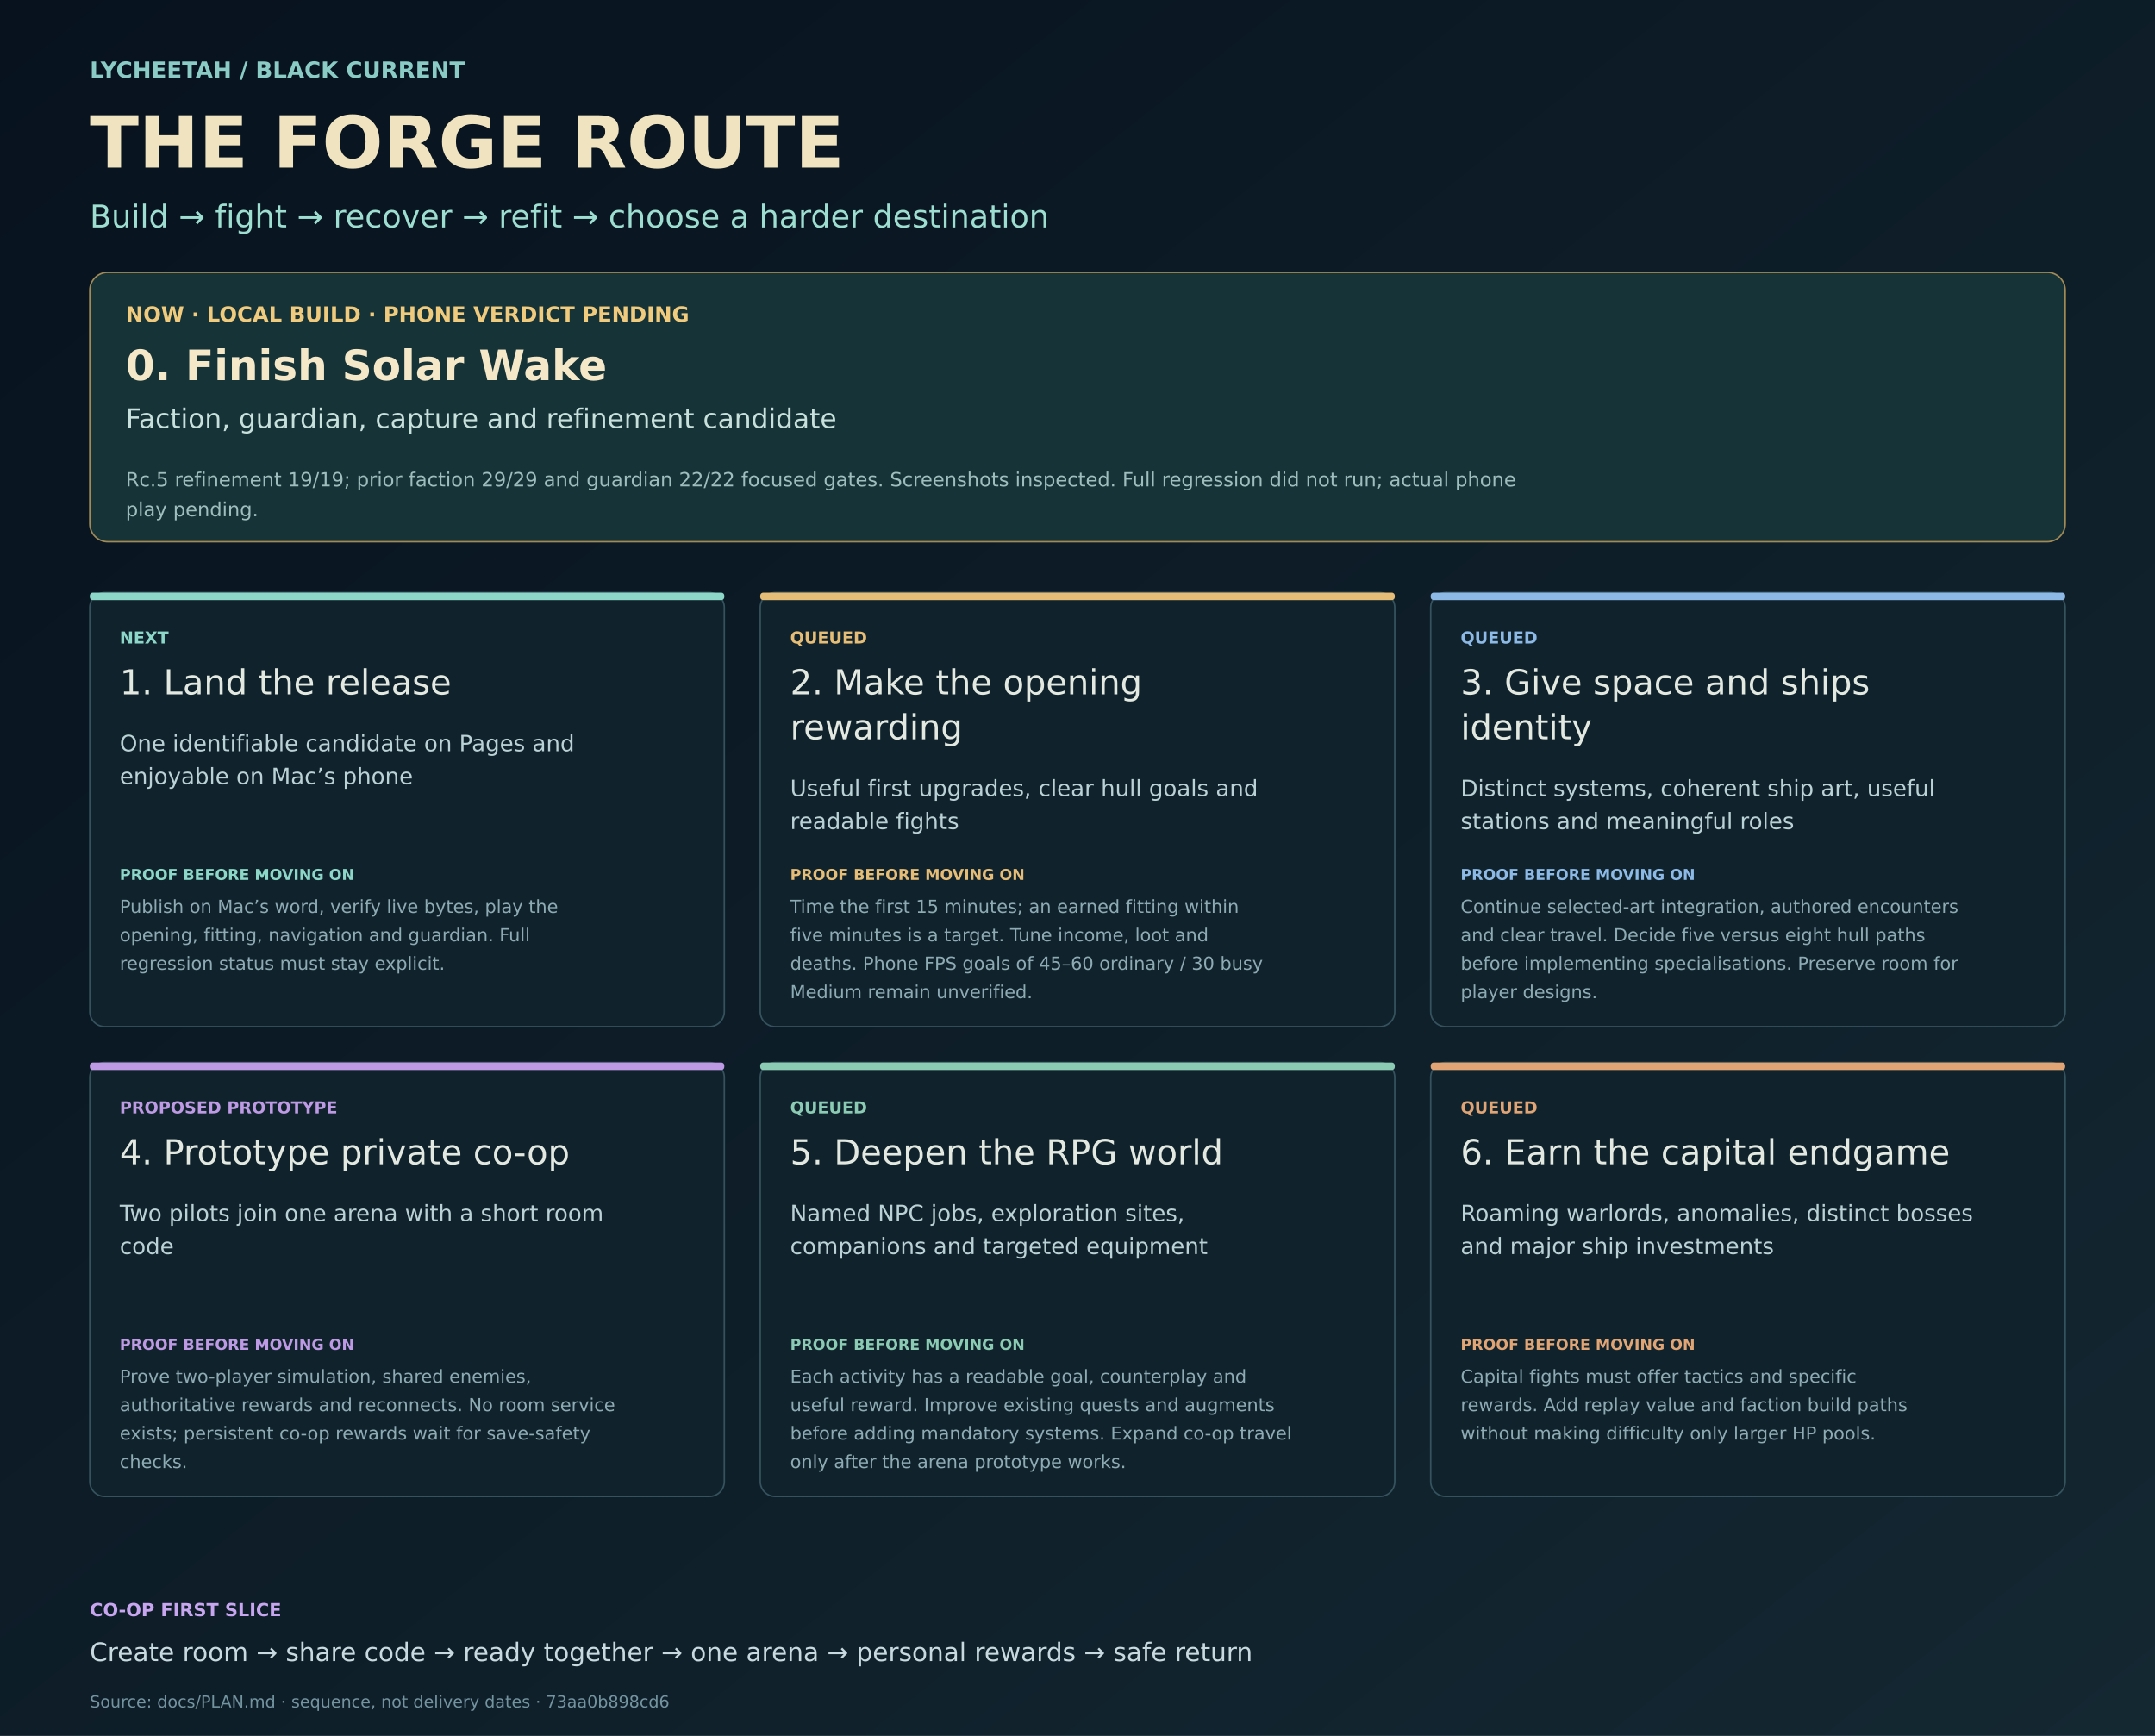
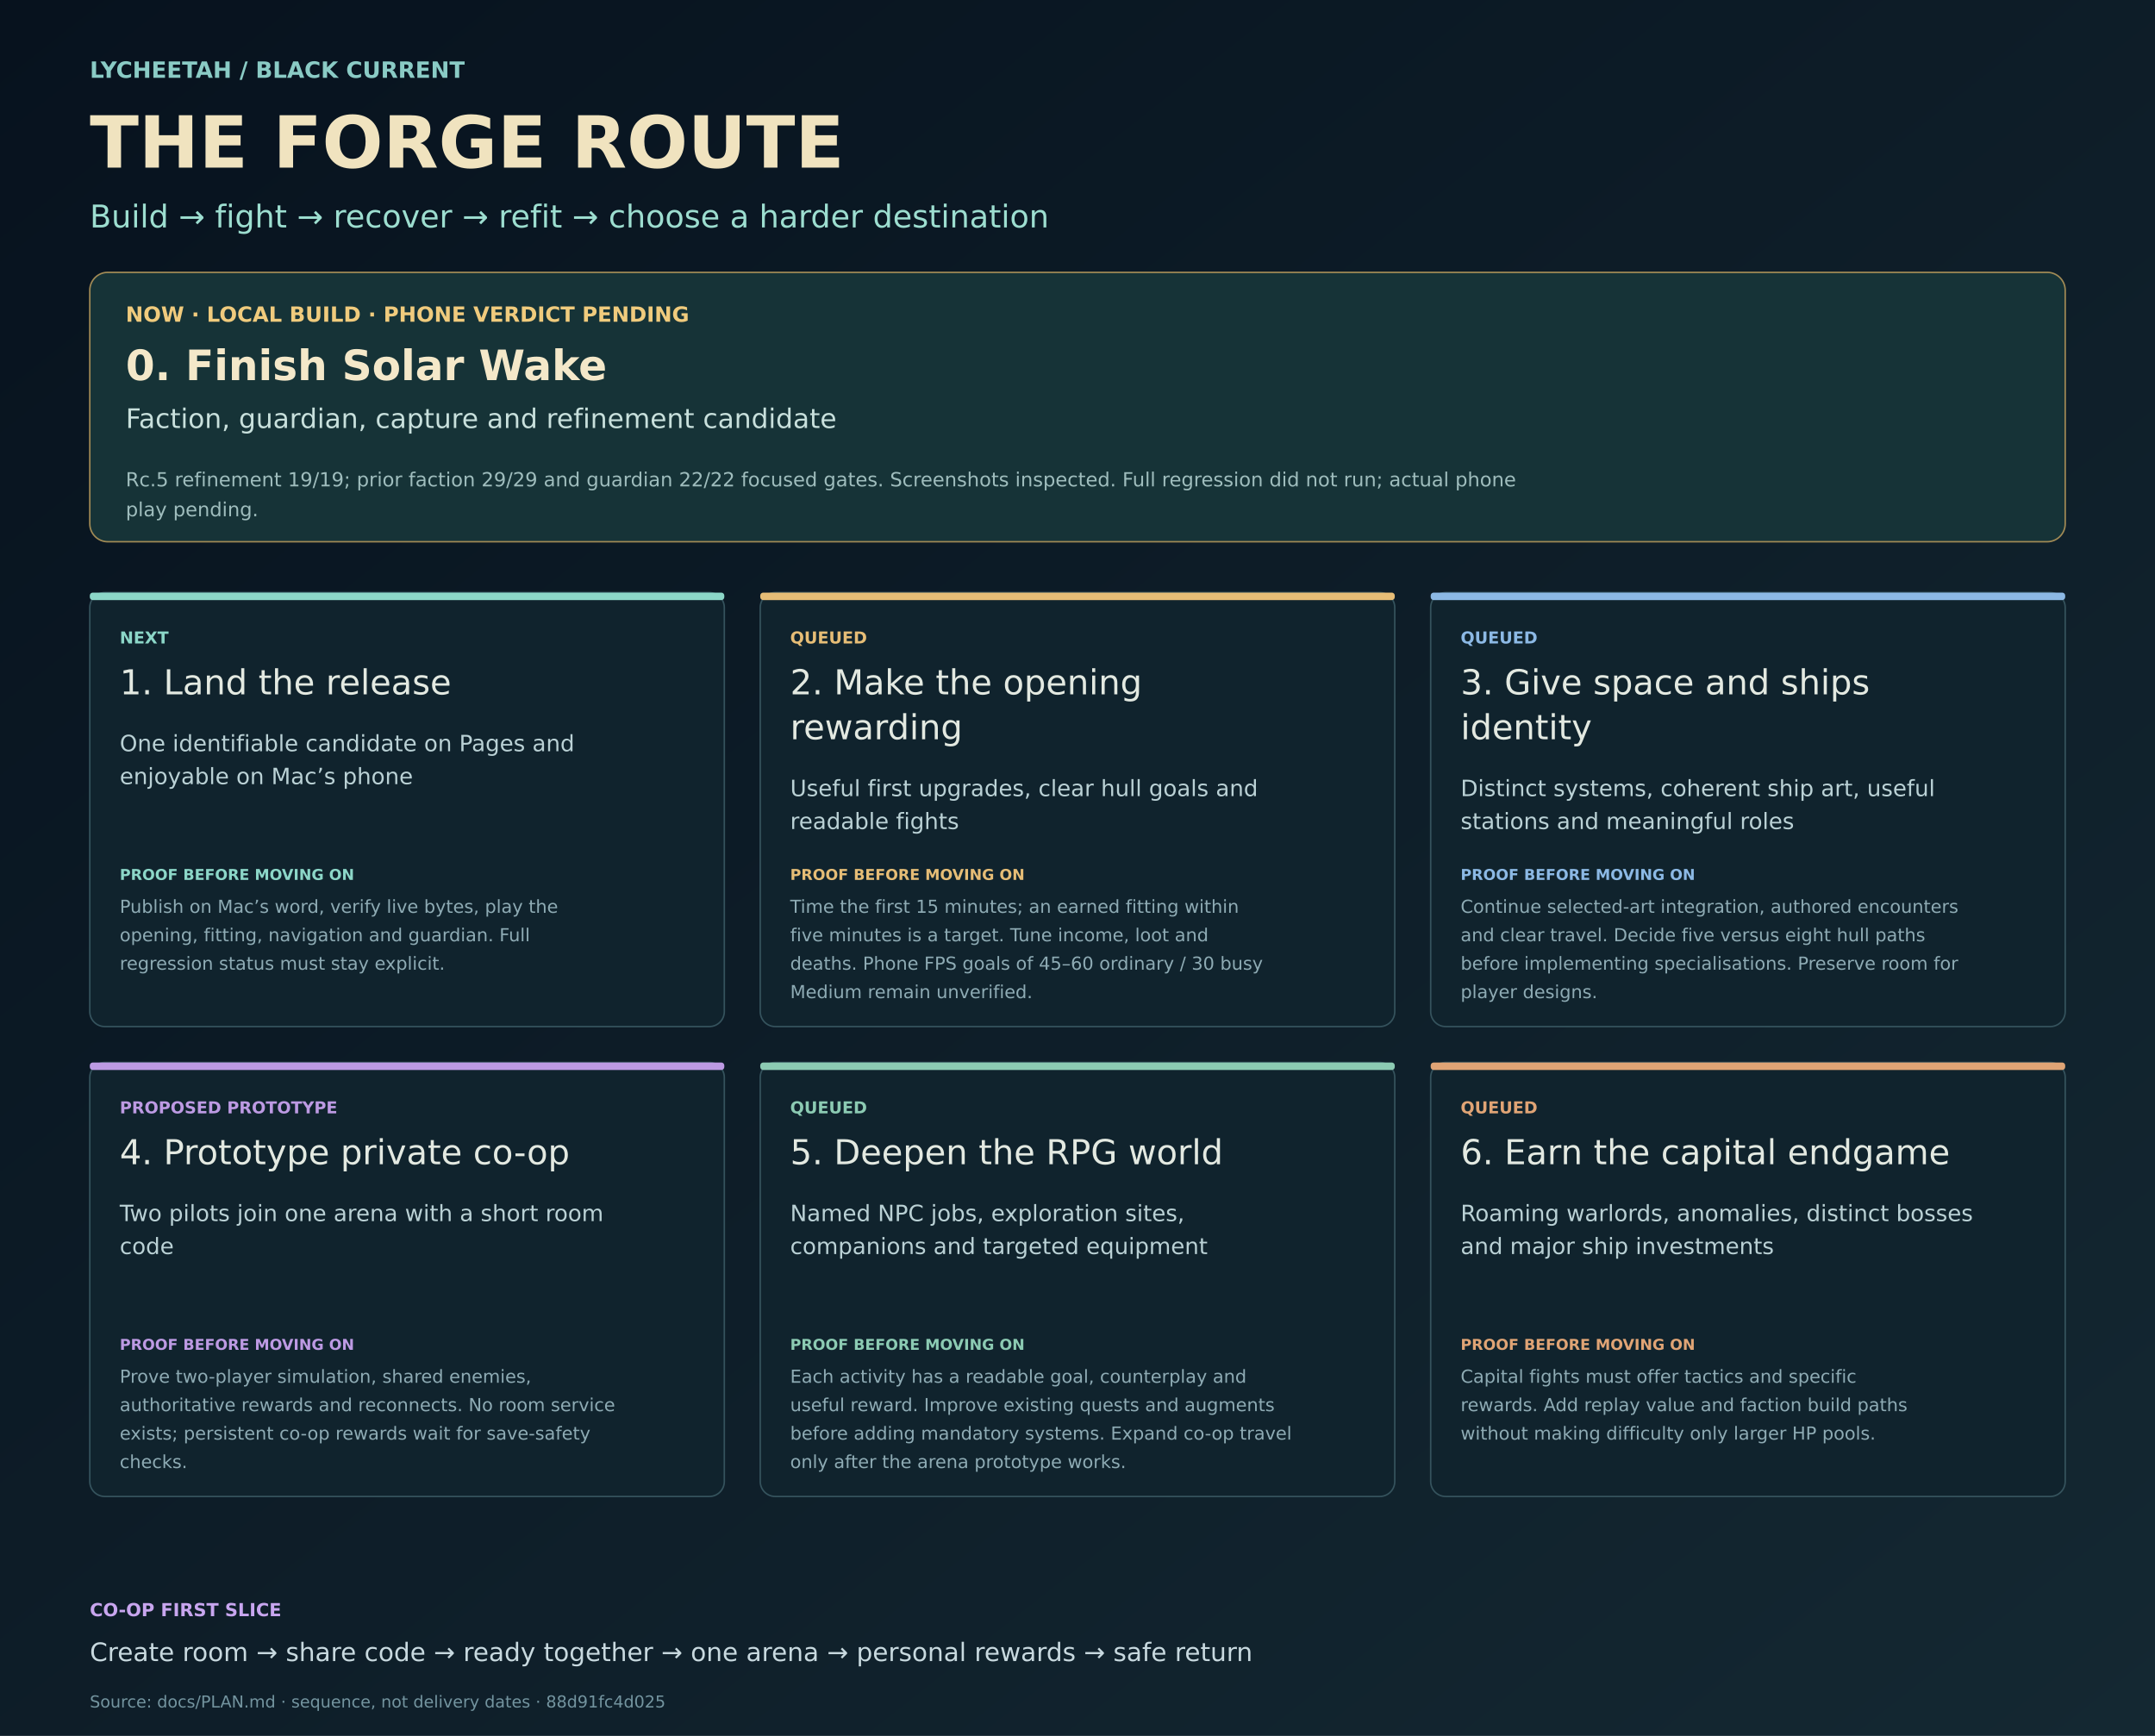
<svg xmlns="http://www.w3.org/2000/svg" width="1440" height="1160" viewBox="0 0 1440 1160">
  <defs>
    <linearGradient id="bg" x2="1" y2="1">
      <stop stop-color="#07121e" />
      <stop offset="1" stop-color="#142832" />
    </linearGradient>
  </defs>
  <rect width="1440" height="1160" fill="url(#bg)" />
  <text x="60" y="52" fill="#8acbc5" font-family="DejaVu Sans,sans-serif" font-size="15" font-weight="700">LYCHEETAH / BLACK CURRENT</text>
  <text x="60" y="112" fill="#f0e3bf" font-family="DejaVu Sans,sans-serif" font-size="48" font-weight="700">THE FORGE ROUTE</text>
  <text x="60" y="152" fill="#9dded0" font-family="DejaVu Sans,sans-serif" font-size="21" font-weight="400">Build → fight → recover → refit → choose a harder destination</text>
  <rect x="60" y="182" width="1320" height="180" rx="12" fill="#163337" stroke="#a18a55" />
  <text x="84" y="215" fill="#f0cb7d" font-family="DejaVu Sans,sans-serif" font-size="14" font-weight="700">NOW · LOCAL BUILD · PHONE VERDICT PENDING</text>
  <text x="84" y="254" fill="#f4e8c9" font-family="DejaVu Sans,sans-serif" font-size="28" font-weight="700">0. Finish Solar Wake</text>
  <text x="84" y="286" fill="#c8e0dc" font-family="DejaVu Sans,sans-serif" font-size="18" font-weight="400">Faction, guardian, capture and refinement candidate</text>
  <text x="84" y="325" fill="#9fbdbd" font-family="DejaVu Sans,sans-serif" font-size="13" font-weight="400">Rc.5 refinement 19/19; prior faction 29/29 and guardian 22/22 focused gates. Screenshots inspected. Full regression did not run; actual phone</text>
  <text x="84" y="345" fill="#9fbdbd" font-family="DejaVu Sans,sans-serif" font-size="13" font-weight="400">play pending.</text>
  <rect x="60" y="396" width="424" height="290" rx="10" fill="#10232d" stroke="#35535d" />
  <rect x="60" y="396" width="424" height="5" rx="2" fill="#8cd7c8" />
  <text x="80" y="430" fill="#8cd7c8" font-family="DejaVu Sans,sans-serif" font-size="11" font-weight="700">NEXT</text>
  <text x="80" y="464" fill="#e3e9e1" font-family="DejaVu Sans,sans-serif" font-size="23" font-weight="400">1. Land the release</text>
  <text x="80" y="502" fill="#bad1d5" font-family="DejaVu Sans,sans-serif" font-size="15" font-weight="400">One identifiable candidate on Pages and</text>
  <text x="80" y="524" fill="#bad1d5" font-family="DejaVu Sans,sans-serif" font-size="15" font-weight="400">enjoyable on Mac’s phone</text>
  <text x="80" y="588" fill="#8cd7c8" font-family="DejaVu Sans,sans-serif" font-size="10" font-weight="700">PROOF BEFORE MOVING ON</text>
  <text x="80" y="610" fill="#8eabb4" font-family="DejaVu Sans,sans-serif" font-size="12" font-weight="400">Publish on Mac’s word, verify live bytes, play the</text>
  <text x="80" y="629" fill="#8eabb4" font-family="DejaVu Sans,sans-serif" font-size="12" font-weight="400">opening, fitting, navigation and guardian. Full</text>
  <text x="80" y="648" fill="#8eabb4" font-family="DejaVu Sans,sans-serif" font-size="12" font-weight="400">regression status must stay explicit.</text>
  <rect x="508" y="396" width="424" height="290" rx="10" fill="#10232d" stroke="#35535d" />
  <rect x="508" y="396" width="424" height="5" rx="2" fill="#e6bd76" />
  <text x="528" y="430" fill="#e6bd76" font-family="DejaVu Sans,sans-serif" font-size="11" font-weight="700">QUEUED</text>
  <text x="528" y="464" fill="#e3e9e1" font-family="DejaVu Sans,sans-serif" font-size="23" font-weight="400">2. Make the opening</text>
  <text x="528" y="494" fill="#e3e9e1" font-family="DejaVu Sans,sans-serif" font-size="23" font-weight="400">rewarding</text>
  <text x="528" y="532" fill="#bad1d5" font-family="DejaVu Sans,sans-serif" font-size="15" font-weight="400">Useful first upgrades, clear hull goals and</text>
  <text x="528" y="554" fill="#bad1d5" font-family="DejaVu Sans,sans-serif" font-size="15" font-weight="400">readable fights</text>
  <text x="528" y="588" fill="#e6bd76" font-family="DejaVu Sans,sans-serif" font-size="10" font-weight="700">PROOF BEFORE MOVING ON</text>
  <text x="528" y="610" fill="#8eabb4" font-family="DejaVu Sans,sans-serif" font-size="12" font-weight="400">Time the first 15 minutes; an earned fitting within</text>
  <text x="528" y="629" fill="#8eabb4" font-family="DejaVu Sans,sans-serif" font-size="12" font-weight="400">five minutes is a target. Tune income, loot and</text>
  <text x="528" y="648" fill="#8eabb4" font-family="DejaVu Sans,sans-serif" font-size="12" font-weight="400">deaths. Phone FPS goals of 45–60 ordinary / 30 busy</text>
  <text x="528" y="667" fill="#8eabb4" font-family="DejaVu Sans,sans-serif" font-size="12" font-weight="400">Medium remain unverified.</text>
  <rect x="956" y="396" width="424" height="290" rx="10" fill="#10232d" stroke="#35535d" />
  <rect x="956" y="396" width="424" height="5" rx="2" fill="#8cb9e5" />
  <text x="976" y="430" fill="#8cb9e5" font-family="DejaVu Sans,sans-serif" font-size="11" font-weight="700">QUEUED</text>
  <text x="976" y="464" fill="#e3e9e1" font-family="DejaVu Sans,sans-serif" font-size="23" font-weight="400">3. Give space and ships</text>
  <text x="976" y="494" fill="#e3e9e1" font-family="DejaVu Sans,sans-serif" font-size="23" font-weight="400">identity</text>
  <text x="976" y="532" fill="#bad1d5" font-family="DejaVu Sans,sans-serif" font-size="15" font-weight="400">Distinct systems, coherent ship art, useful</text>
  <text x="976" y="554" fill="#bad1d5" font-family="DejaVu Sans,sans-serif" font-size="15" font-weight="400">stations and meaningful roles</text>
  <text x="976" y="588" fill="#8cb9e5" font-family="DejaVu Sans,sans-serif" font-size="10" font-weight="700">PROOF BEFORE MOVING ON</text>
  <text x="976" y="610" fill="#8eabb4" font-family="DejaVu Sans,sans-serif" font-size="12" font-weight="400">Continue selected-art integration, authored encounters</text>
  <text x="976" y="629" fill="#8eabb4" font-family="DejaVu Sans,sans-serif" font-size="12" font-weight="400">and clear travel. Decide five versus eight hull paths</text>
  <text x="976" y="648" fill="#8eabb4" font-family="DejaVu Sans,sans-serif" font-size="12" font-weight="400">before implementing specialisations. Preserve room for</text>
  <text x="976" y="667" fill="#8eabb4" font-family="DejaVu Sans,sans-serif" font-size="12" font-weight="400">player designs.</text>
  <rect x="60" y="710" width="424" height="290" rx="10" fill="#10232d" stroke="#35535d" />
  <rect x="60" y="710" width="424" height="5" rx="2" fill="#bd9ae3" />
  <text x="80" y="744" fill="#bd9ae3" font-family="DejaVu Sans,sans-serif" font-size="11" font-weight="700">PROPOSED PROTOTYPE</text>
  <text x="80" y="778" fill="#e3e9e1" font-family="DejaVu Sans,sans-serif" font-size="23" font-weight="400">4. Prototype private co-op</text>
  <text x="80" y="816" fill="#bad1d5" font-family="DejaVu Sans,sans-serif" font-size="15" font-weight="400">Two pilots join one arena with a short room</text>
  <text x="80" y="838" fill="#bad1d5" font-family="DejaVu Sans,sans-serif" font-size="15" font-weight="400">code</text>
  <text x="80" y="902" fill="#bd9ae3" font-family="DejaVu Sans,sans-serif" font-size="10" font-weight="700">PROOF BEFORE MOVING ON</text>
  <text x="80" y="924" fill="#8eabb4" font-family="DejaVu Sans,sans-serif" font-size="12" font-weight="400">Prove two-player simulation, shared enemies,</text>
  <text x="80" y="943" fill="#8eabb4" font-family="DejaVu Sans,sans-serif" font-size="12" font-weight="400">authoritative rewards and reconnects. No room service</text>
  <text x="80" y="962" fill="#8eabb4" font-family="DejaVu Sans,sans-serif" font-size="12" font-weight="400">exists; persistent co-op rewards wait for save-safety</text>
  <text x="80" y="981" fill="#8eabb4" font-family="DejaVu Sans,sans-serif" font-size="12" font-weight="400">checks.</text>
  <rect x="508" y="710" width="424" height="290" rx="10" fill="#10232d" stroke="#35535d" />
  <rect x="508" y="710" width="424" height="5" rx="2" fill="#8ccbb3" />
  <text x="528" y="744" fill="#8ccbb3" font-family="DejaVu Sans,sans-serif" font-size="11" font-weight="700">QUEUED</text>
  <text x="528" y="778" fill="#e3e9e1" font-family="DejaVu Sans,sans-serif" font-size="23" font-weight="400">5. Deepen the RPG world</text>
  <text x="528" y="816" fill="#bad1d5" font-family="DejaVu Sans,sans-serif" font-size="15" font-weight="400">Named NPC jobs, exploration sites,</text>
  <text x="528" y="838" fill="#bad1d5" font-family="DejaVu Sans,sans-serif" font-size="15" font-weight="400">companions and targeted equipment</text>
  <text x="528" y="902" fill="#8ccbb3" font-family="DejaVu Sans,sans-serif" font-size="10" font-weight="700">PROOF BEFORE MOVING ON</text>
  <text x="528" y="924" fill="#8eabb4" font-family="DejaVu Sans,sans-serif" font-size="12" font-weight="400">Each activity has a readable goal, counterplay and</text>
  <text x="528" y="943" fill="#8eabb4" font-family="DejaVu Sans,sans-serif" font-size="12" font-weight="400">useful reward. Improve existing quests and augments</text>
  <text x="528" y="962" fill="#8eabb4" font-family="DejaVu Sans,sans-serif" font-size="12" font-weight="400">before adding mandatory systems. Expand co-op travel</text>
  <text x="528" y="981" fill="#8eabb4" font-family="DejaVu Sans,sans-serif" font-size="12" font-weight="400">only after the arena prototype works.</text>
  <rect x="956" y="710" width="424" height="290" rx="10" fill="#10232d" stroke="#35535d" />
  <rect x="956" y="710" width="424" height="5" rx="2" fill="#e0a475" />
  <text x="976" y="744" fill="#e0a475" font-family="DejaVu Sans,sans-serif" font-size="11" font-weight="700">QUEUED</text>
  <text x="976" y="778" fill="#e3e9e1" font-family="DejaVu Sans,sans-serif" font-size="23" font-weight="400">6. Earn the capital endgame</text>
  <text x="976" y="816" fill="#bad1d5" font-family="DejaVu Sans,sans-serif" font-size="15" font-weight="400">Roaming warlords, anomalies, distinct bosses</text>
  <text x="976" y="838" fill="#bad1d5" font-family="DejaVu Sans,sans-serif" font-size="15" font-weight="400">and major ship investments</text>
  <text x="976" y="902" fill="#e0a475" font-family="DejaVu Sans,sans-serif" font-size="10" font-weight="700">PROOF BEFORE MOVING ON</text>
  <text x="976" y="924" fill="#8eabb4" font-family="DejaVu Sans,sans-serif" font-size="12" font-weight="400">Capital fights must offer tactics and specific</text>
  <text x="976" y="943" fill="#8eabb4" font-family="DejaVu Sans,sans-serif" font-size="12" font-weight="400">rewards. Add replay value and faction build paths</text>
  <text x="976" y="962" fill="#8eabb4" font-family="DejaVu Sans,sans-serif" font-size="12" font-weight="400">without making difficulty only larger HP pools.</text>
  <text x="60" y="1080" fill="#c8a6ef" font-family="DejaVu Sans,sans-serif" font-size="12" font-weight="700">CO-OP FIRST SLICE</text>
  <text x="60" y="1110" fill="#c8d9df" font-family="DejaVu Sans,sans-serif" font-size="17" font-weight="400">Create room → share code → ready together → one arena → personal rewards → safe return</text>
-   <text x="60" y="1141" fill="#73949f" font-family="DejaVu Sans,sans-serif" font-size="11" font-weight="400">Source: docs/PLAN.md · sequence, not delivery dates · 73aa0b898cd6</text>
+   <text x="60" y="1141" fill="#73949f" font-family="DejaVu Sans,sans-serif" font-size="11" font-weight="400">Source: docs/PLAN.md · sequence, not delivery dates · 88d91fc4d025</text>
</svg>
